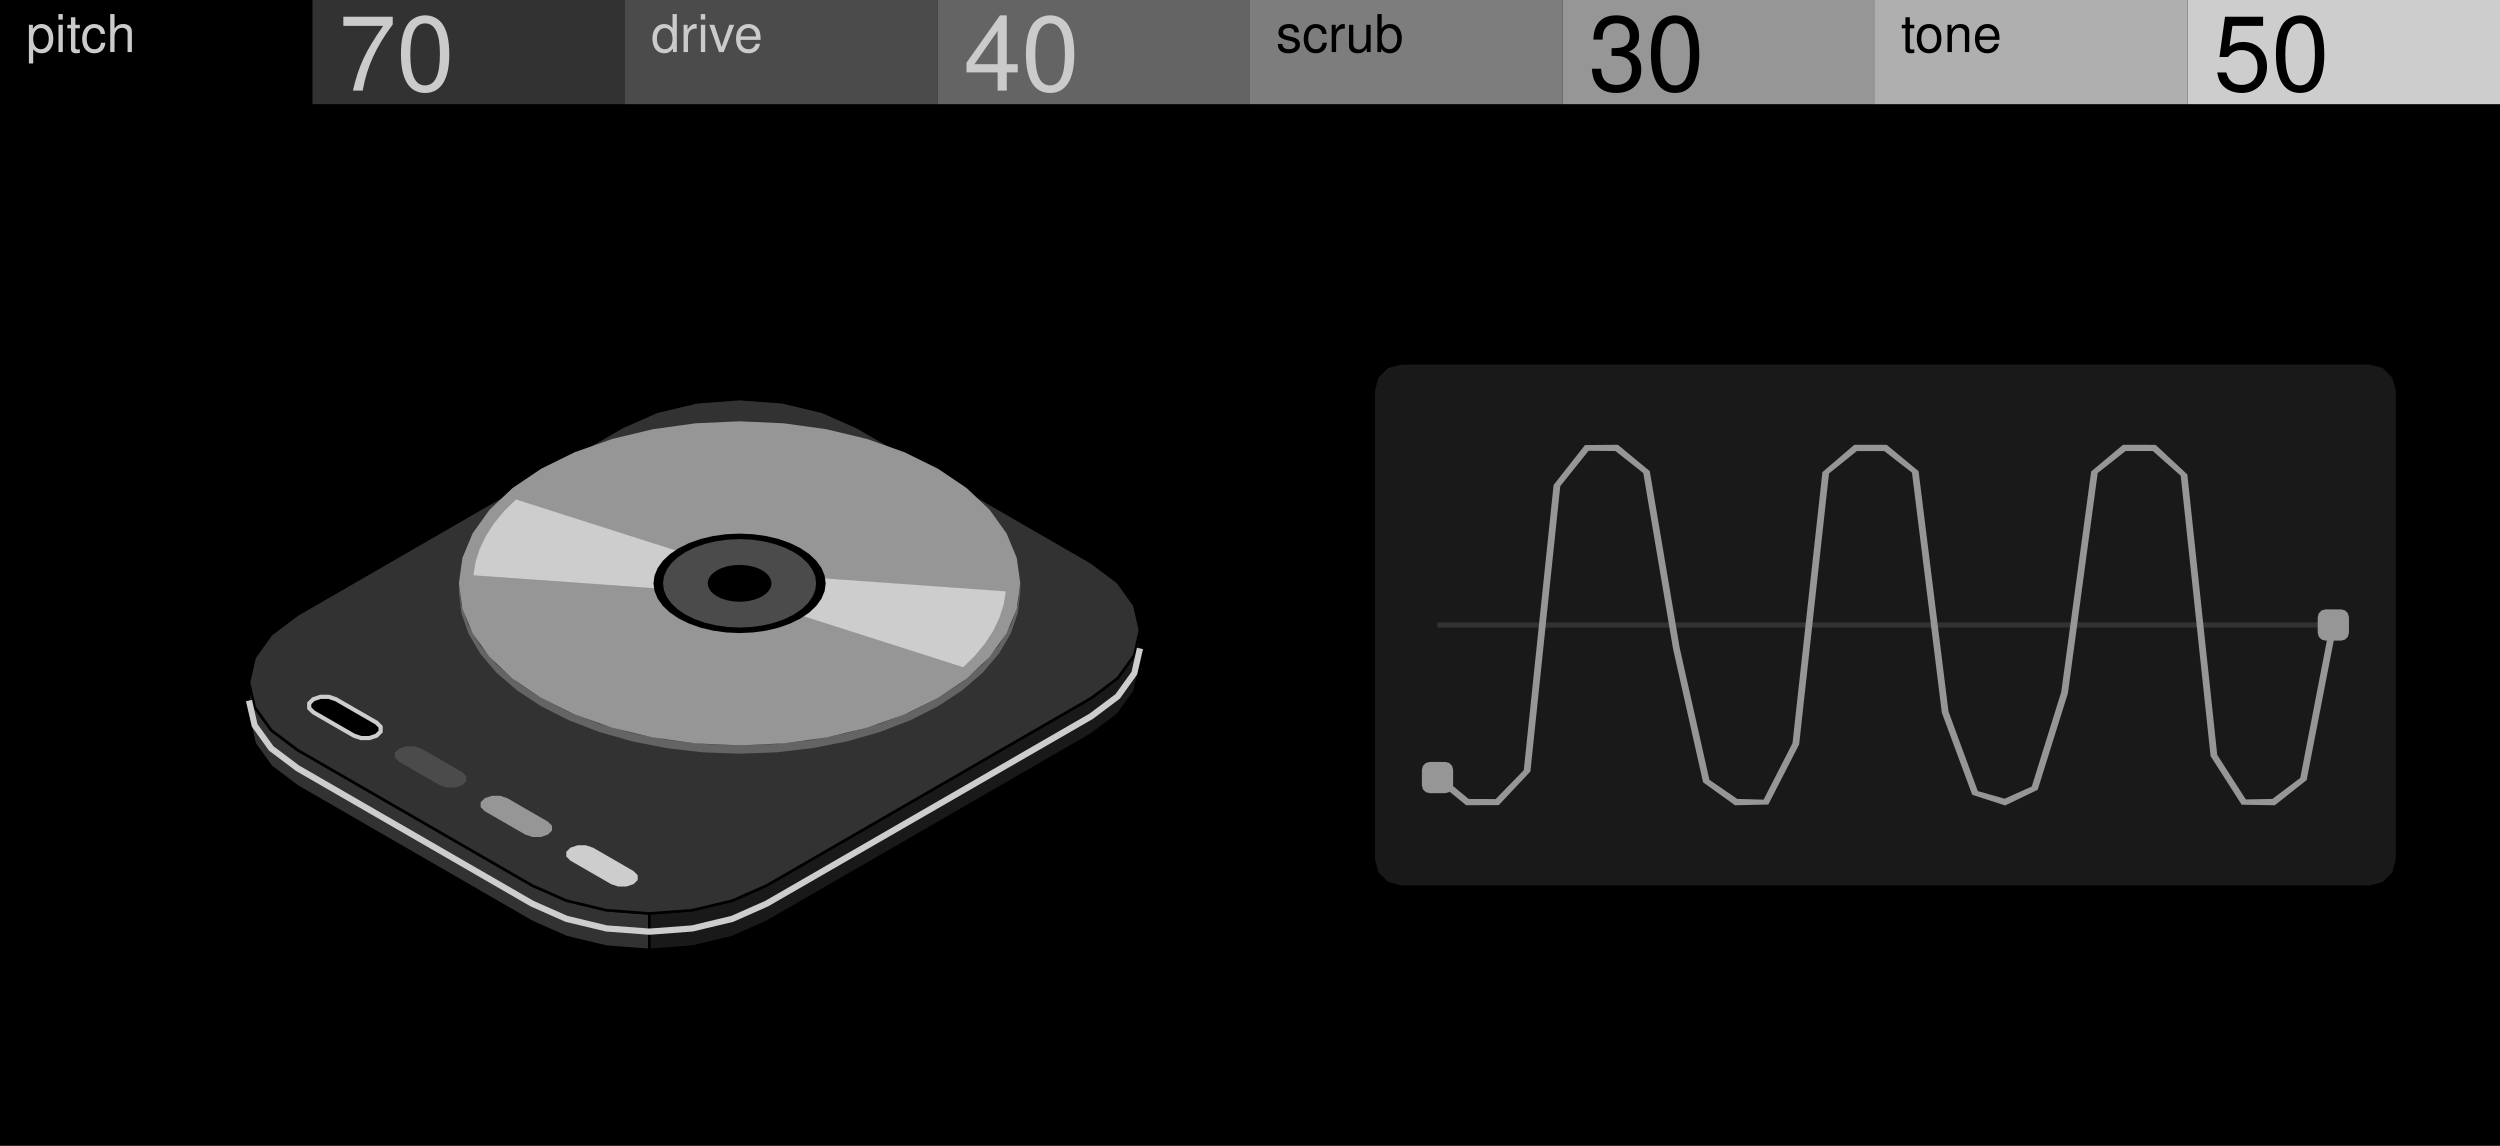
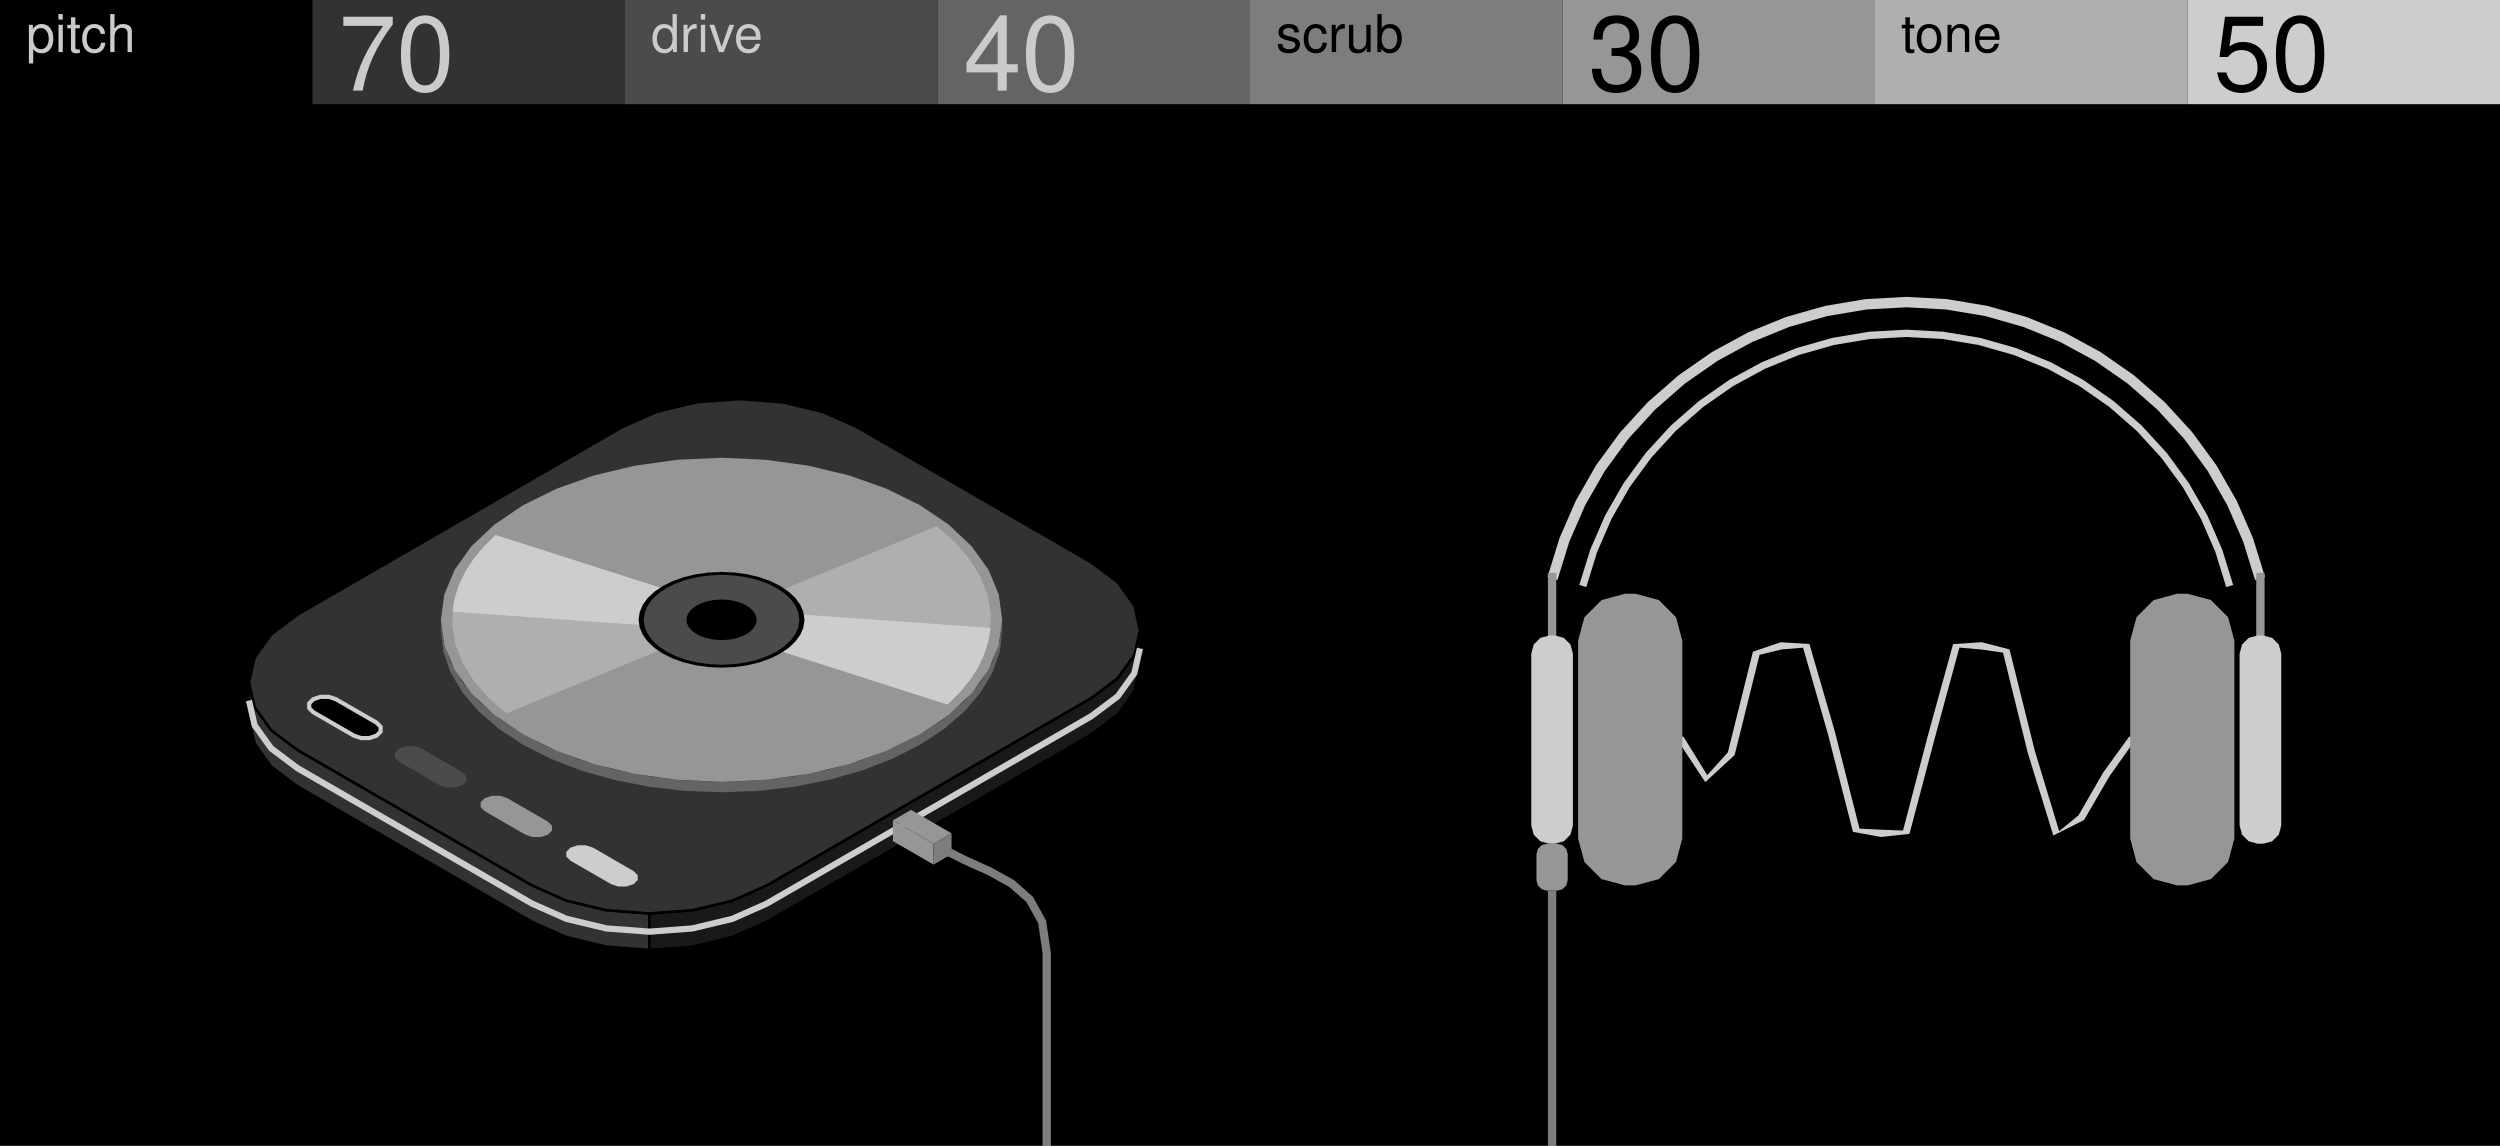
- <svg xmlns="http://www.w3.org/2000/svg" width="480" height="220" font-family="Helvetica, Arial, sans-serif" viewBox="0 0 480 220" role="img" aria-label="A thin, rounded isometric CD deck with a light strip round its side and four flush pills in the grey code, a shiny silver disc raised on its spindle with a bow of light across it, and a waveform readout on a dark plate beside it">
+ <svg xmlns="http://www.w3.org/2000/svg" width="480" height="220" font-family="Helvetica, Arial, sans-serif" viewBox="0 0 480 220" role="img" aria-label="An isometric CD deck with a shiny disc and a smeared bow of light, and beside it a pair of wire-band headphones head on, the wave they play running between their pads, joined to the deck by a cord that drops off the bottom of the screen">
  <path d="M0 0 L480 0 L480 220 L0 220 Z" fill="#000000" />
  <path d="M0 0 L60 0 L60 20 L0 20 Z" fill="#000000" />
  <path d="M60 0 L120 0 L120 20 L60 20 Z" fill="#323232" />
  <path d="M120 0 L180 0 L180 20 L120 20 Z" fill="#4B4B4B" />
  <path d="M180 0 L240 0 L240 20 L180 20 Z" fill="#646464" />
  <path d="M240 0 L300 0 L300 20 L240 20 Z" fill="#7D7D7D" />
  <path d="M300 0 L360 0 L360 20 L300 20 Z" fill="#969696" />
  <path d="M360 0 L420 0 L420 20 L360 20 Z" fill="#AFAFAF" />
  <path d="M420 0 L480 0 L480 20 L420 20 Z" fill="#CDCDCD" />
  <text x="5" y="10" font-size="10" fill="#CBCBCB">pitch</text>
  <text x="65" y="17.4" font-size="20" fill="#CBCBCB">70</text>
  <text x="125" y="10" font-size="10" fill="#CBCBCB">drive</text>
  <text x="185" y="17.4" font-size="20" fill="#CBCBCB">40</text>
  <text x="245" y="10" font-size="10" fill="#000000">scrub</text>
  <text x="305" y="17.4" font-size="20" fill="#000000">30</text>
  <text x="365" y="10" font-size="10" fill="#000000">tone</text>
  <text x="425" y="17.4" font-size="20" fill="#000000">50</text>
  <path d="M124.68 175.38 L116.44 174.76 L108.76 172.92 L102.16 170 L57.13 144 L52.07 140.19 L48.89 135.76 L47.81 131 L47.81 138 L48.89 142.76 L52.07 147.19 L57.13 151 L102.16 177 L108.76 179.92 L116.44 181.76 L124.68 182.38 Z" fill="#323232" stroke="#000000" stroke-width="0.5" />
  <path d="M218.87 121 L217.79 125.76 L214.61 130.19 L209.55 134 L147.2 170 L140.6 172.92 L132.92 174.76 L124.68 175.38 L124.68 182.38 L132.92 181.76 L140.6 179.92 L147.2 177 L209.55 141 L214.61 137.19 L217.79 132.76 L218.87 128 Z" fill="#191919" stroke="#000000" stroke-width="0.5" />
  <path d="M209.55 108 L214.61 111.81 L217.79 116.24 L218.87 121 L217.79 125.76 L214.61 130.19 L209.55 134 L147.2 170 L140.6 172.92 L132.92 174.76 L124.68 175.38 L116.44 174.76 L108.76 172.92 L102.16 170 L57.13 144 L52.07 140.19 L48.89 135.76 L47.81 131 L48.89 126.24 L52.07 121.81 L57.13 118 L119.48 82 L126.08 79.08 L133.76 77.24 L142 76.62 L150.24 77.24 L157.92 79.08 L164.52 82 Z" fill="#323232" stroke="#000000" stroke-width="0.5" />
  <path d="M218.29 124.37 L217.25 129.01 L214.18 133.27 L209.24 136.98 L146.9 172.98 L140.41 175.85 L132.83 177.67 L124.68 178.28 L116.53 177.67 L108.95 175.85 L102.46 172.98 L57.44 146.98 L52.5 143.27 L49.43 139.01 L48.39 134.37 L47.22 134.63 L48.35 139.51 L51.65 144.12 L56.83 148.02 L101.87 174.02 L108.57 176.99 L116.35 178.85 L124.68 179.48 L133.01 178.85 L140.79 176.99 L147.49 174.02 L209.85 138.02 L215.03 134.12 L218.33 129.51 L219.46 124.63 Z" fill="#CDCDCD" />
-   <path d="M149.35 112 L149.29 112.55 L149.1 113.1 L148.79 113.62 L148.36 114.12 L147.83 114.58 L147.2 115 L146.47 115.37 L145.67 115.67 L144.81 115.92 L143.9 116.1 L142.96 116.21 L142 116.24 L141.04 116.21 L140.1 116.1 L139.19 115.92 L138.33 115.67 L137.53 115.37 L136.8 115 L136.17 114.58 L135.64 114.12 L135.21 113.62 L134.9 113.1 L134.71 112.55 L134.65 112 L134.65 121 L134.71 121.55 L134.9 122.1 L135.21 122.62 L135.64 123.12 L136.17 123.58 L136.8 124 L137.53 124.37 L138.33 124.67 L139.19 124.92 L140.1 125.1 L141.04 125.21 L142 125.24 L142.96 125.21 L143.9 125.1 L144.81 124.92 L145.67 124.67 L146.47 124.37 L147.2 124 L147.83 123.58 L148.36 123.12 L148.79 122.62 L149.1 122.1 L149.29 121.55 L149.35 121 Z" fill="#4B4B4B" />
-   <path d="M195.89 112 L195.43 116.06 L194.05 120.05 L191.78 123.91 L188.67 127.56 L184.75 130.94 L180.1 134 L174.8 136.68 L168.94 138.94 L162.62 140.74 L155.95 142.05 L149.03 142.85 L142 143.11 L134.97 142.85 L128.05 142.05 L121.38 140.74 L115.06 138.94 L109.2 136.68 L103.9 134 L99.25 130.94 L95.33 127.56 L92.22 123.91 L89.95 120.05 L88.57 116.06 L88.11 112 L88.11 113.6 L88.57 117.66 L89.95 121.65 L92.22 125.51 L95.33 129.16 L99.25 132.54 L103.9 135.6 L109.2 138.28 L115.06 140.54 L121.38 142.34 L128.05 143.65 L134.97 144.45 L142 144.71 L149.03 144.45 L155.95 143.65 L162.62 142.34 L168.94 140.54 L174.8 138.28 L180.1 135.6 L184.75 132.54 L188.67 129.16 L191.78 125.51 L194.05 121.65 L195.43 117.66 L195.89 113.6 Z" fill="#646464" />
-   <path d="M195.89 112 L195.22 116.87 L193.25 121.61 L190.01 126.12 L185.6 130.29 L180.1 134 L173.67 137.17 L166.46 139.72 L158.65 141.59 L150.43 142.73 L142 143.11 L133.57 142.73 L125.35 141.59 L117.54 139.72 L110.33 137.17 L103.9 134 L98.4 130.29 L93.99 126.12 L90.75 121.61 L88.78 116.87 L88.11 112 L88.78 107.13 L90.75 102.39 L93.99 97.88 L98.4 93.71 L103.9 90 L110.33 86.83 L117.54 84.28 L125.35 82.41 L133.57 81.27 L142 80.89 L150.43 81.27 L158.65 82.41 L166.46 84.28 L173.67 86.83 L180.1 90 L185.6 93.71 L190.01 97.88 L193.25 102.39 L195.22 107.13 Z" fill="#969696" />
-   <path d="M193.12 113.55 L192.69 116.11 L191.88 118.65 L190.69 121.13 L189.12 123.55 L187.2 125.88 L184.93 128.1 L140.86 114.02 L90.88 110.45 L91.31 107.89 L92.12 105.35 L93.31 102.87 L94.88 100.45 L96.8 98.12 L99.07 95.9 L143.14 109.98 Z" fill="#CDCDCD" />
-   <path d="M158.53 112 L158.33 113.49 L157.72 114.95 L156.73 116.33 L155.38 117.61 L153.69 118.75 L151.72 119.72 L149.51 120.51 L147.11 121.08 L144.59 121.43 L142 121.55 L139.41 121.43 L136.89 121.08 L134.49 120.51 L132.28 119.72 L130.31 118.75 L128.62 117.61 L127.27 116.33 L126.28 114.95 L125.67 113.49 L125.47 112 L125.67 110.51 L126.28 109.05 L127.27 107.67 L128.62 106.39 L130.31 105.25 L132.28 104.28 L134.49 103.49 L136.89 102.92 L139.41 102.57 L142 102.45 L144.59 102.57 L147.11 102.92 L149.51 103.49 L151.72 104.28 L153.69 105.25 L155.38 106.39 L156.73 107.67 L157.72 109.05 L158.33 110.51 Z" fill="#000000" />
-   <path d="M156.7 112 L156.52 113.33 L155.98 114.62 L155.09 115.85 L153.89 116.99 L152.39 118 L150.64 118.86 L148.67 119.56 L146.54 120.07 L144.3 120.38 L142 120.49 L139.7 120.38 L137.46 120.07 L135.33 119.56 L133.36 118.86 L131.61 118 L130.11 116.99 L128.91 115.85 L128.02 114.62 L127.48 113.33 L127.3 112 L127.48 110.67 L128.02 109.38 L128.91 108.15 L130.11 107.01 L131.61 106 L133.36 105.14 L135.33 104.44 L137.46 103.93 L139.7 103.62 L142 103.51 L144.3 103.62 L146.54 103.93 L148.67 104.44 L150.64 105.14 L152.39 106 L153.89 107.01 L155.09 108.15 L155.98 109.38 L156.52 110.67 Z" fill="#4B4B4B" />
-   <path d="M148.12 112 L148.05 112.55 L147.82 113.09 L147.46 113.61 L146.95 114.08 L146.33 114.5 L145.6 114.86 L144.78 115.15 L143.89 115.36 L142.96 115.49 L142 115.54 L141.04 115.49 L140.11 115.36 L139.22 115.15 L138.4 114.86 L137.67 114.5 L137.05 114.08 L136.54 113.61 L136.18 113.09 L135.95 112.55 L135.88 112 L135.95 111.45 L136.18 110.91 L136.54 110.39 L137.05 109.92 L137.67 109.5 L138.4 109.14 L139.22 108.85 L140.11 108.64 L141.04 108.51 L142 108.46 L142.96 108.51 L143.89 108.64 L144.78 108.85 L145.6 109.14 L146.33 109.5 L146.95 109.92 L147.46 110.39 L147.82 110.91 L148.05 111.45 Z" fill="#000000" />
+   <path d="M147.11 119 L147.04 119.65 L146.82 120.28 L146.46 120.89 L145.96 121.47 L145.34 122.01 L144.6 122.5 L143.75 122.93 L142.82 123.29 L141.82 123.57 L140.75 123.78 L139.65 123.91 L138.54 123.95 L137.42 123.91 L136.32 123.78 L135.26 123.57 L134.25 123.29 L133.32 122.93 L132.47 122.5 L131.73 122.01 L131.11 121.47 L130.62 120.89 L130.26 120.28 L130.04 119.65 L129.96 119 L129.96 123 L130.04 123.65 L130.26 124.28 L130.62 124.89 L131.11 125.47 L131.73 126.01 L132.47 126.5 L133.32 126.93 L134.25 127.29 L135.26 127.57 L136.32 127.78 L137.42 127.91 L138.54 127.95 L139.65 127.91 L140.75 127.78 L141.82 127.57 L142.82 127.29 L143.75 126.93 L144.6 126.5 L145.34 126.01 L145.96 125.47 L146.46 124.89 L146.82 124.28 L147.04 123.65 L147.11 123 Z" fill="#191919" />
+   <path d="M192.42 119 L191.96 123.06 L190.59 127.05 L188.32 130.91 L185.2 134.56 L181.29 137.94 L176.64 141 L171.34 143.68 L165.48 145.94 L159.16 147.74 L152.48 149.05 L145.57 149.85 L138.54 150.11 L131.5 149.85 L124.59 149.05 L117.91 147.74 L111.59 145.94 L105.73 143.68 L100.43 141 L95.78 137.94 L91.87 134.56 L88.75 130.91 L86.49 127.05 L85.11 123.06 L84.65 119 L84.65 121 L85.11 125.06 L86.49 129.05 L88.75 132.91 L91.87 136.56 L95.78 139.94 L100.43 143 L105.73 145.68 L111.59 147.94 L117.91 149.74 L124.59 151.05 L131.5 151.85 L138.54 152.11 L145.57 151.85 L152.48 151.05 L159.16 149.74 L165.48 147.94 L171.34 145.68 L176.64 143 L181.29 139.94 L185.2 136.56 L188.32 132.91 L190.59 129.05 L191.96 125.06 L192.42 121 Z" fill="#646464" />
+   <path d="M192.42 119 L191.76 123.87 L189.79 128.61 L186.55 133.12 L182.13 137.29 L176.64 141 L170.21 144.17 L163 146.72 L155.19 148.59 L146.97 149.73 L138.54 150.11 L130.11 149.73 L121.88 148.59 L114.07 146.72 L106.86 144.17 L100.43 141 L94.94 137.29 L90.52 133.12 L87.29 128.61 L85.31 123.87 L84.65 119 L85.31 114.13 L87.29 109.39 L90.52 104.88 L94.94 100.71 L100.43 97 L106.86 93.83 L114.07 91.28 L121.88 89.41 L130.11 88.27 L138.54 87.89 L146.97 88.27 L155.19 89.41 L163 91.28 L170.21 93.83 L176.64 97 L182.13 100.71 L186.55 104.88 L189.79 109.39 L191.76 114.13 Z" fill="#969696" />
+   <path d="M179.85 101.03 L183.34 104.07 L186.15 107.33 L188.26 110.77 L189.63 114.33 L190.24 117.96 L190.07 121.6 L189.14 125.21 L187.45 128.72 L185.03 132.09 L181.92 135.27 L136.53 120.78 L97.22 136.97 L93.74 133.93 L90.92 130.67 L88.81 127.23 L87.44 123.67 L86.84 120.04 L87 116.4 L87.94 112.79 L89.62 109.28 L92.04 105.91 L95.15 102.73 L140.54 117.22 Z" fill="#AFAFAF" />
+   <path d="M190.2 120.56 L189.76 123.16 L188.94 125.72 L187.74 128.23 L186.15 130.67 L184.21 133.02 L181.92 135.27 L137.4 121.02 L86.88 117.44 L87.31 114.84 L88.13 112.28 L89.34 109.77 L90.92 107.33 L92.86 104.98 L95.15 102.73 L139.67 116.98 Z" fill="#CDCDCD" />
+   <path d="M154.46 119 L154.26 120.44 L153.68 121.84 L152.72 123.17 L151.42 124.4 L149.79 125.5 L147.89 126.44 L145.76 127.19 L143.46 127.74 L141.03 128.08 L138.54 128.19 L136.05 128.08 L133.62 127.74 L131.31 127.19 L129.18 126.44 L127.28 125.5 L125.66 124.4 L124.35 123.17 L123.39 121.84 L122.81 120.44 L122.61 119 L122.81 117.56 L123.39 116.16 L124.35 114.83 L125.66 113.6 L127.28 112.5 L129.18 111.56 L131.31 110.81 L133.62 110.26 L136.05 109.92 L138.54 109.81 L141.03 109.92 L143.46 110.26 L145.76 110.81 L147.89 111.56 L149.79 112.5 L151.42 113.6 L152.72 114.83 L153.68 116.16 L154.26 117.56 Z" fill="#000000" />
+   <path d="M153.48 119 L153.29 120.35 L152.75 121.67 L151.85 122.92 L150.62 124.07 L149.1 125.1 L147.32 125.98 L145.32 126.69 L143.15 127.2 L140.87 127.52 L138.54 127.63 L136.2 127.52 L133.92 127.2 L131.75 126.69 L129.75 125.98 L127.97 125.1 L126.45 124.07 L125.22 122.92 L124.33 121.67 L123.78 120.35 L123.59 119 L123.78 117.65 L124.33 116.33 L125.22 115.08 L126.45 113.93 L127.97 112.9 L129.75 112.02 L131.75 111.31 L133.92 110.8 L136.2 110.48 L138.54 110.37 L140.87 110.48 L143.15 110.8 L145.32 111.31 L147.32 112.02 L149.1 112.9 L150.62 113.93 L151.85 115.08 L152.75 116.33 L153.29 117.65 Z" fill="#4B4B4B" />
+   <path d="M145.27 119 L145.19 119.61 L144.94 120.2 L144.54 120.77 L143.99 121.29 L143.3 121.75 L142.5 122.15 L141.59 122.47 L140.62 122.7 L139.59 122.84 L138.54 122.89 L137.48 122.84 L136.45 122.7 L135.48 122.47 L134.58 122.15 L133.77 121.75 L133.09 121.29 L132.53 120.77 L132.13 120.2 L131.88 119.61 L131.8 119 L131.88 118.39 L132.13 117.8 L132.53 117.23 L133.09 116.71 L133.77 116.25 L134.58 115.85 L135.48 115.53 L136.45 115.3 L137.48 115.16 L138.54 115.11 L139.59 115.16 L140.62 115.3 L141.59 115.53 L142.5 115.85 L143.3 116.25 L143.99 116.71 L144.54 117.23 L144.94 117.8 L145.19 118.39 Z" fill="#000000" />
  <path d="M72.29 138.75 L73.08 139.54 L73.08 140.46 L72.29 141.25 L70.91 141.71 L69.33 141.71 L67.96 141.25 L60.16 136.75 L59.37 135.96 L59.37 135.04 L60.16 134.25 L61.54 133.79 L63.12 133.79 L64.49 134.25 Z" fill="#000000" stroke="#CDCDCD" stroke-width="0.8" />
  <path d="M88.74 148.25 L89.53 149.04 L89.53 149.96 L88.74 150.75 L87.37 151.21 L85.78 151.21 L84.41 150.75 L76.62 146.25 L75.82 145.46 L75.82 144.54 L76.62 143.75 L77.99 143.29 L79.57 143.29 L80.95 143.75 Z" fill="#4B4B4B" />
  <path d="M105.19 157.75 L105.99 158.54 L105.99 159.46 L105.19 160.25 L103.82 160.71 L102.24 160.71 L100.87 160.25 L93.07 155.75 L92.28 154.96 L92.28 154.04 L93.07 153.25 L94.44 152.79 L96.03 152.79 L97.4 153.25 Z" fill="#969696" />
  <path d="M121.65 167.25 L122.44 168.04 L122.44 168.96 L121.65 169.75 L120.28 170.21 L118.69 170.21 L117.32 169.75 L109.53 165.25 L108.73 164.46 L108.73 163.54 L109.53 162.75 L110.9 162.29 L112.48 162.29 L113.86 162.75 Z" fill="#CDCDCD" />
-   <path d="M455 70 L457.5 70.67 L459.33 72.5 L460 75 L460 165 L459.33 167.5 L457.5 169.33 L455 170 L269 170 L266.5 169.33 L264.67 167.5 L264 165 L264 75 L264.67 72.5 L266.5 70.67 L269 70 Z" fill="#191919" />
-   <path d="M276 119.5 L448 119.5 L448 120.5 L276 120.5 Z" fill="#323232" />
-   <path d="M275.59 149.79 L281.49 154.6 L287.77 154.58 L293.84 148.12 L299.57 93.34 L305.01 86.55 L310.16 86.6 L315.51 90.83 L321.23 124.62 L326.99 150.2 L333.12 154.61 L339.52 154.47 L345.44 142.92 L351.17 90.91 L356.52 86.6 L361.76 86.6 L367.1 90.75 L372.83 136.84 L378.66 152.6 L384.99 154.65 L391.24 151.64 L397.04 133.1 L402.76 90.82 L408.11 86.6 L413.33 86.59 L418.7 91.34 L424.43 145.17 L430.4 154.51 L436.77 154.61 L442.88 149.77 L448.64 120.12 L447.36 119.88 L441.65 149.36 L436.3 153.39 L431.2 153.49 L425.71 144.94 L419.97 91.09 L413.87 85.41 L407.62 85.4 L401.5 90.52 L395.76 132.85 L390.1 151.01 L384.88 153.35 L379.74 151.89 L374.11 136.6 L368.37 90.47 L362.24 85.4 L356.02 85.4 L349.9 90.65 L344.16 142.69 L338.61 153.53 L333.55 153.39 L328.21 149.73 L322.5 124.38 L316.76 90.46 L310.64 85.4 L304.32 85.45 L298.29 93.11 L292.56 147.88 L287.17 153.42 L281.98 153.4 L276.41 148.79 Z" fill="#969696" />
-   <path d="M277.5 146.29 L278.25 146.49 L278.8 147.04 L279 147.79 L279 150.79 L278.8 151.54 L278.25 152.09 L277.5 152.29 L274.5 152.29 L273.75 152.09 L273.2 151.54 L273 150.79 L273 147.79 L273.2 147.04 L273.75 146.49 L274.5 146.29 Z" fill="#969696" />
-   <path d="M449.5 117 L450.25 117.2 L450.8 117.75 L451 118.5 L451 121.5 L450.8 122.25 L450.25 122.8 L449.5 123 L446.5 123 L445.75 122.8 L445.2 122.25 L445 121.5 L445 118.5 L445.2 117.75 L445.75 117.2 L446.5 117 Z" fill="#969696" />
+   <path d="M318 142.7 L322.37 142.55 L327.41 150.17 L333.05 144.97 L337.84 125.72 L342.1 124.69 L346.19 124.35 L350.92 140.78 L355.77 159.72 L361.17 160.7 L366.62 160.1 L371.48 141.71 L376.21 124.34 L380.33 124.7 L384.57 125.29 L389.32 144.51 L394.24 160.42 L400.13 157.45 L404.99 149.09 L409.6 142.57 L414 142.7 L414 141.3 L408.8 141.43 L403.81 148.33 L399.07 156.55 L395.36 159.58 L390.68 144.14 L385.83 124.69 L380.47 123.3 L374.99 123.66 L370.12 141.35 L365.38 159.46 L361.23 159.3 L357.03 159.1 L352.28 140.42 L347.41 123.65 L341.9 123.31 L336.56 125.13 L331.75 144.45 L327.79 148.83 L323.23 141.45 L318 141.3 Z" fill="#CDCDCD" />
+   <path d="M434.88 110.77 L432.58 103.33 L429.45 96.14 L425.55 89.33 L420.92 83 L415.62 77.21 L409.71 72.05 L403.27 67.57 L396.38 63.83 L389.12 60.87 L381.57 58.73 L373.83 57.43 L366 57 L358.17 57.43 L350.43 58.73 L342.88 60.87 L335.62 63.83 L328.73 67.57 L322.29 72.05 L316.38 77.21 L311.08 83 L306.45 89.33 L302.55 96.14 L299.42 103.33 L297.12 110.77 L299.03 111.36 L301.3 104.02 L304.34 97.03 L308.13 90.42 L312.63 84.27 L317.78 78.65 L323.52 73.63 L329.78 69.27 L336.48 65.64 L343.54 62.76 L350.87 60.68 L358.39 59.42 L366 59 L373.61 59.42 L381.13 60.68 L388.46 62.76 L395.52 65.64 L402.22 69.27 L408.48 73.63 L414.22 78.65 L419.37 84.27 L423.87 90.42 L427.66 97.03 L430.7 104.02 L432.97 111.36 Z" fill="#CDCDCD" />
+   <path d="M428.77 112.31 L426.67 105.52 L423.82 98.96 L420.26 92.76 L416.04 86.99 L411.21 81.72 L405.83 77.02 L399.97 72.93 L393.68 69.52 L387.06 66.82 L380.19 64.87 L373.14 63.69 L366 63.3 L358.86 63.69 L351.81 64.87 L344.94 66.82 L338.32 69.52 L332.03 72.93 L326.17 77.02 L320.79 81.72 L315.96 86.99 L311.74 92.76 L308.18 98.96 L305.33 105.52 L303.23 112.31 L304.57 112.72 L306.64 106 L309.43 99.59 L312.91 93.52 L317.04 87.88 L321.76 82.72 L327.03 78.12 L332.77 74.12 L338.91 70.79 L345.39 68.15 L352.12 66.24 L359.02 65.09 L366 64.7 L372.98 65.09 L379.88 66.24 L386.61 68.15 L393.09 70.79 L399.23 74.12 L404.97 78.12 L410.24 82.72 L414.96 87.88 L419.09 93.52 L422.57 99.59 L425.36 106 L427.43 112.72 Z" fill="#CDCDCD" />
+   <path d="M297.2 110 L297.2 124 L298.8 124 L298.8 110 Z" fill="#969696" />
+   <path d="M298.5 122 L300.25 122.47 L301.53 123.75 L302 125.5 L302 158.5 L301.53 160.25 L300.25 161.53 L298.5 162 L297.5 162 L295.75 161.53 L294.47 160.25 L294 158.5 L294 125.5 L294.47 123.75 L295.75 122.47 L297.5 122 Z" fill="#CDCDCD" />
+   <path d="M314 114 L318.5 115.21 L321.79 118.5 L323 123 L323 161 L321.79 165.5 L318.5 168.79 L314 170 L312 170 L307.5 168.79 L304.21 165.5 L303 161 L303 123 L304.21 118.5 L307.5 115.21 L312 114 Z" fill="#969696" />
+   <path d="M433.2 110 L433.2 124 L434.8 124 L434.8 110 Z" fill="#969696" />
+   <path d="M434.5 122 L436.25 122.47 L437.53 123.75 L438 125.5 L438 158.5 L437.53 160.25 L436.25 161.53 L434.5 162 L433.5 162 L431.75 161.53 L430.47 160.25 L430 158.5 L430 125.5 L430.47 123.75 L431.75 122.47 L433.5 122 Z" fill="#CDCDCD" />
+   <path d="M420 114 L424.5 115.21 L427.79 118.5 L429 123 L429 161 L427.79 165.5 L424.5 168.79 L420 170 L418 170 L413.5 168.79 L410.21 165.5 L409 161 L409 123 L410.21 118.5 L413.5 115.21 L418 114 Z" fill="#969696" />
+   <path d="M171.44 157.5 L179.24 162 L179.24 166 L171.44 161.5 Z" fill="#969696" />
+   <path d="M182.7 160 L179.24 162 L179.24 166 L182.7 164 Z" fill="#7D7D7D" />
+   <path d="M174.91 155.5 L182.7 160 L179.24 162 L171.44 157.5 Z" fill="#969696" />
+   <path d="M299 162 L300 162.27 L300.73 163 L301 164 L301 169 L300.73 170 L300 170.73 L299 171 L297 171 L296 170.73 L295.27 170 L295 169 L295 164 L295.27 163 L296 162.27 L297 162 Z" fill="#969696" />
+   <path d="M180.61 163.72 L185.11 165.97 L189.65 168.01 L193.76 170.28 L197.08 173.2 L199.33 177.25 L200.17 183.01 L200.17 226.02 L201.85 238.76 L206.78 250.66 L214.61 260.87 L224.83 268.71 L236.72 273.63 L249.49 275.31 L262.25 273.63 L274.14 268.71 L284.36 260.87 L292.19 250.66 L297.12 238.76 L298.8 226.02 L298.8 171 L297.2 171 L297.2 225.98 L295.57 238.35 L290.81 249.86 L283.22 259.74 L273.34 267.32 L261.83 272.09 L249.49 273.71 L237.14 272.09 L225.63 267.32 L215.75 259.74 L208.16 249.86 L203.4 238.35 L201.77 225.98 L201.77 182.99 L200.85 176.76 L198.34 172.21 L194.68 168.97 L190.36 166.58 L185.8 164.52 L181.33 162.28 Z" fill="#7D7D7D" />
</svg>
